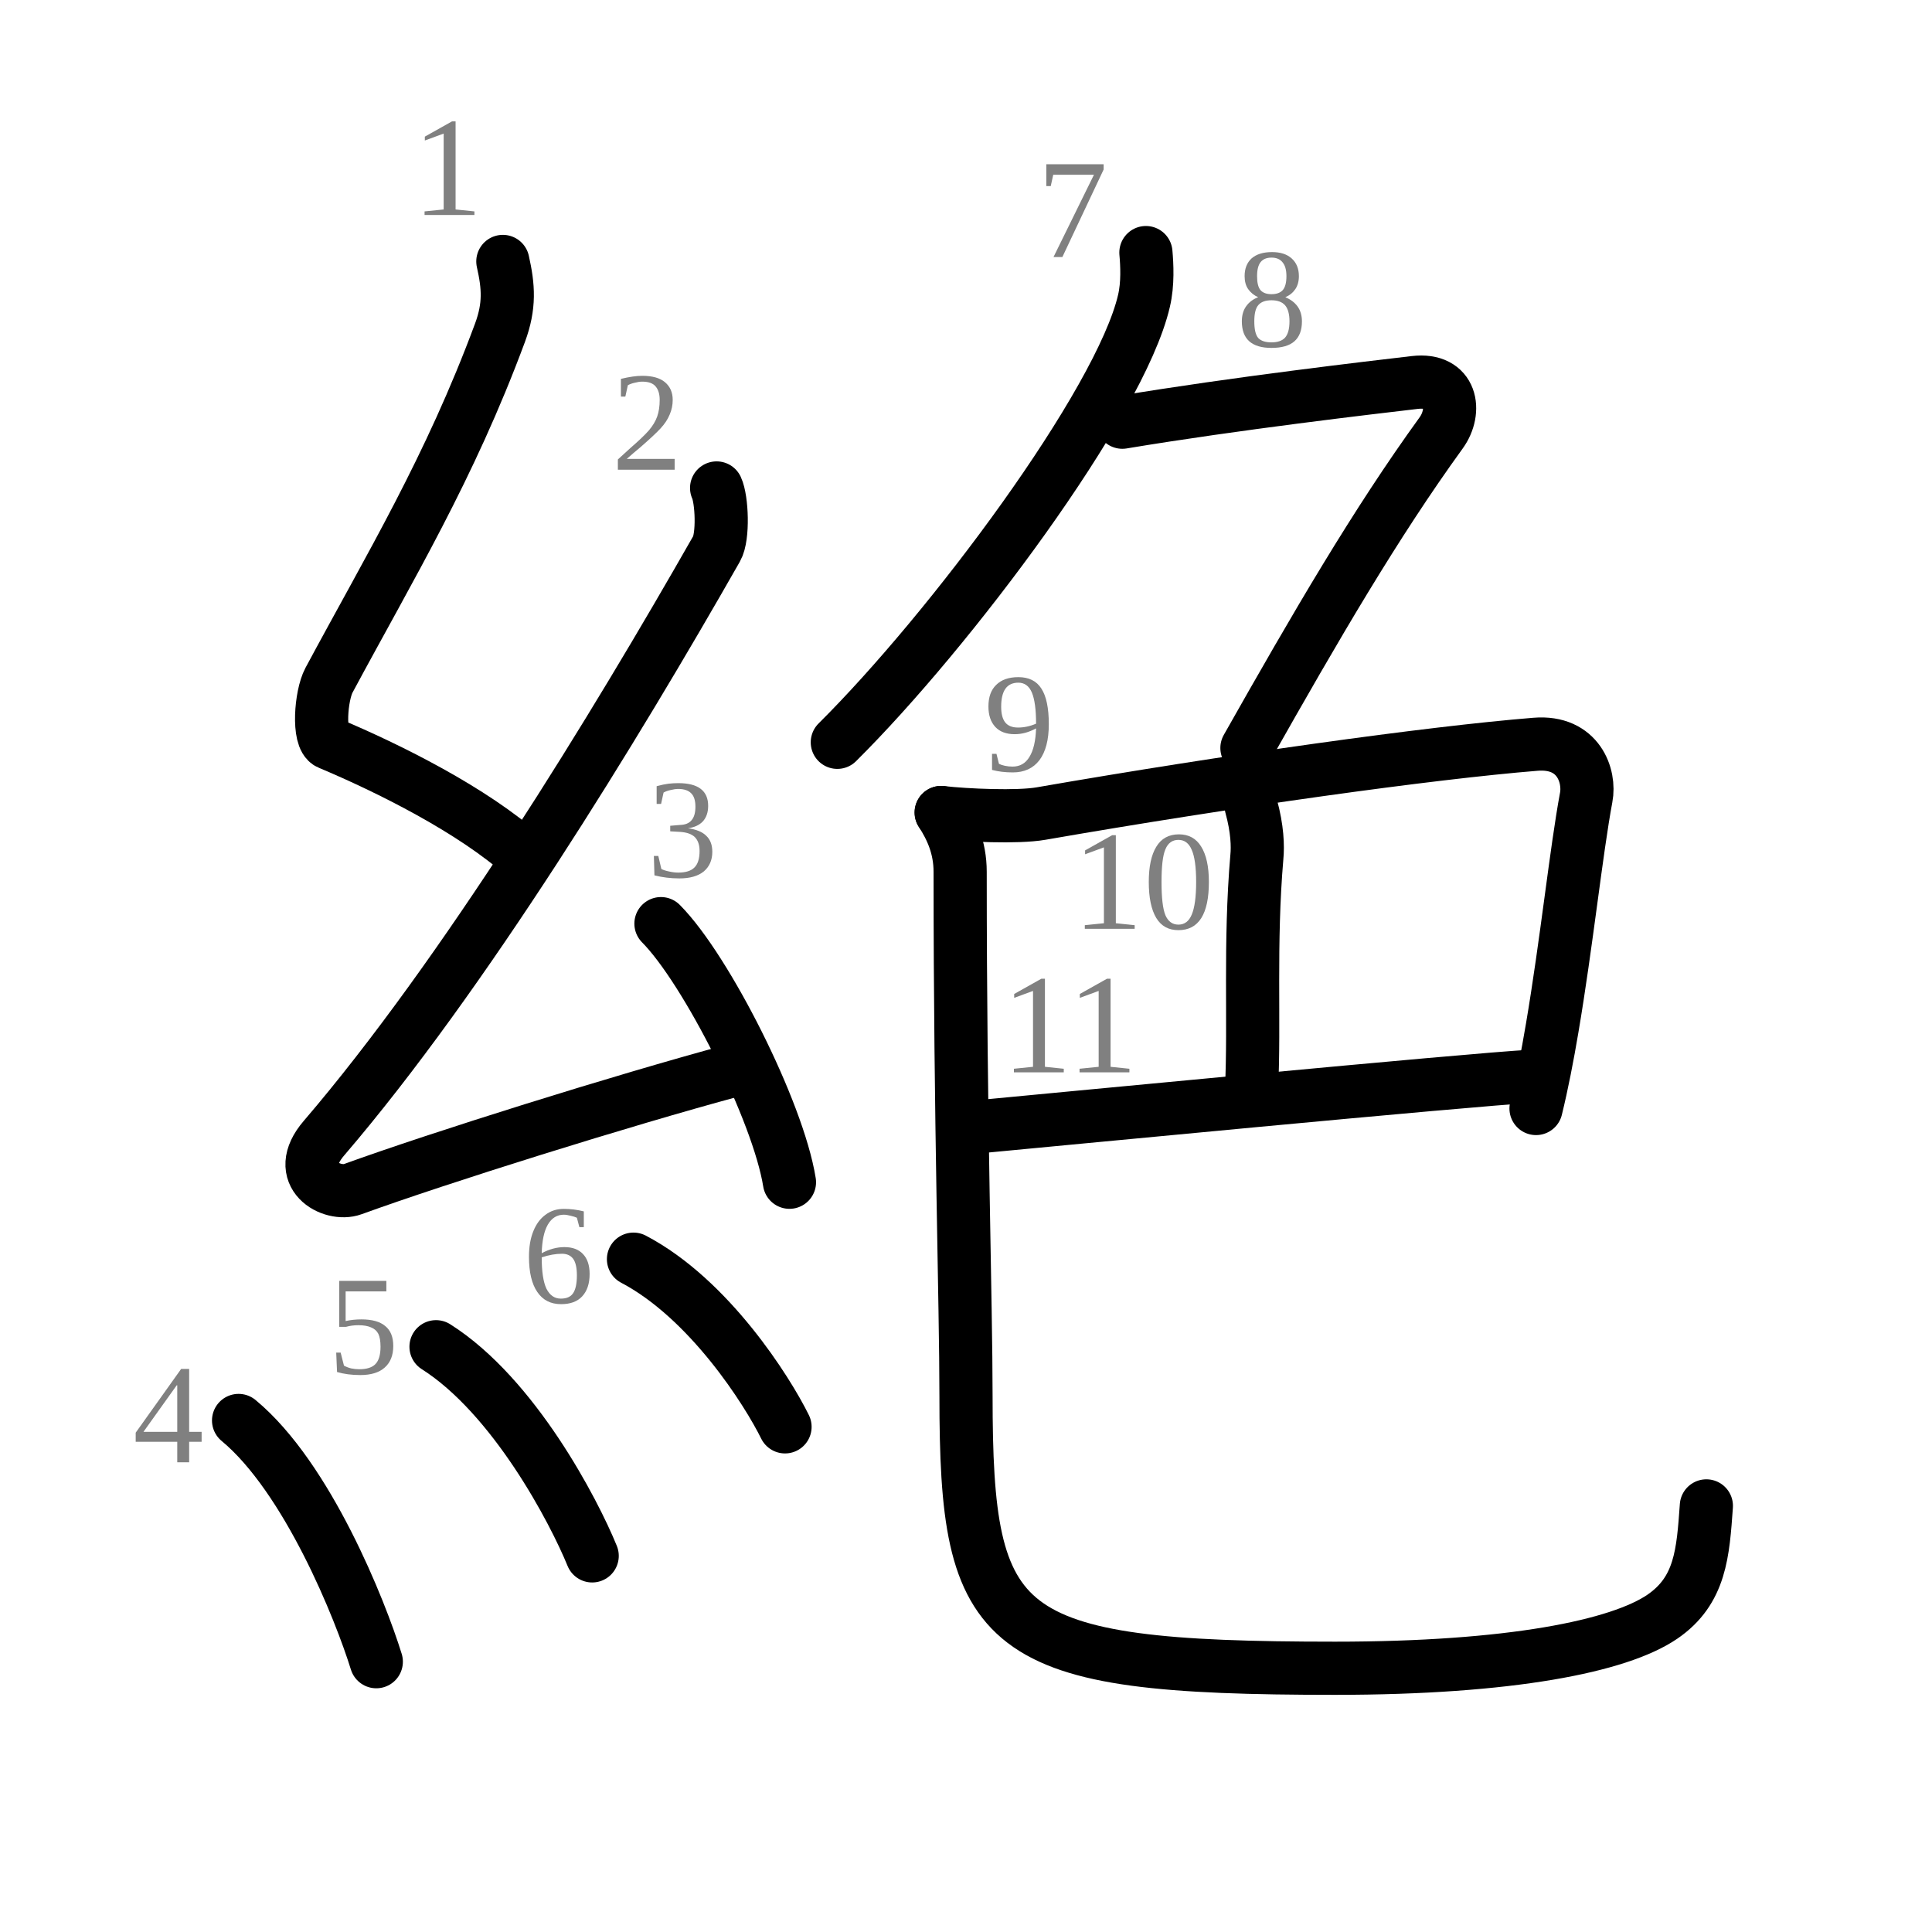
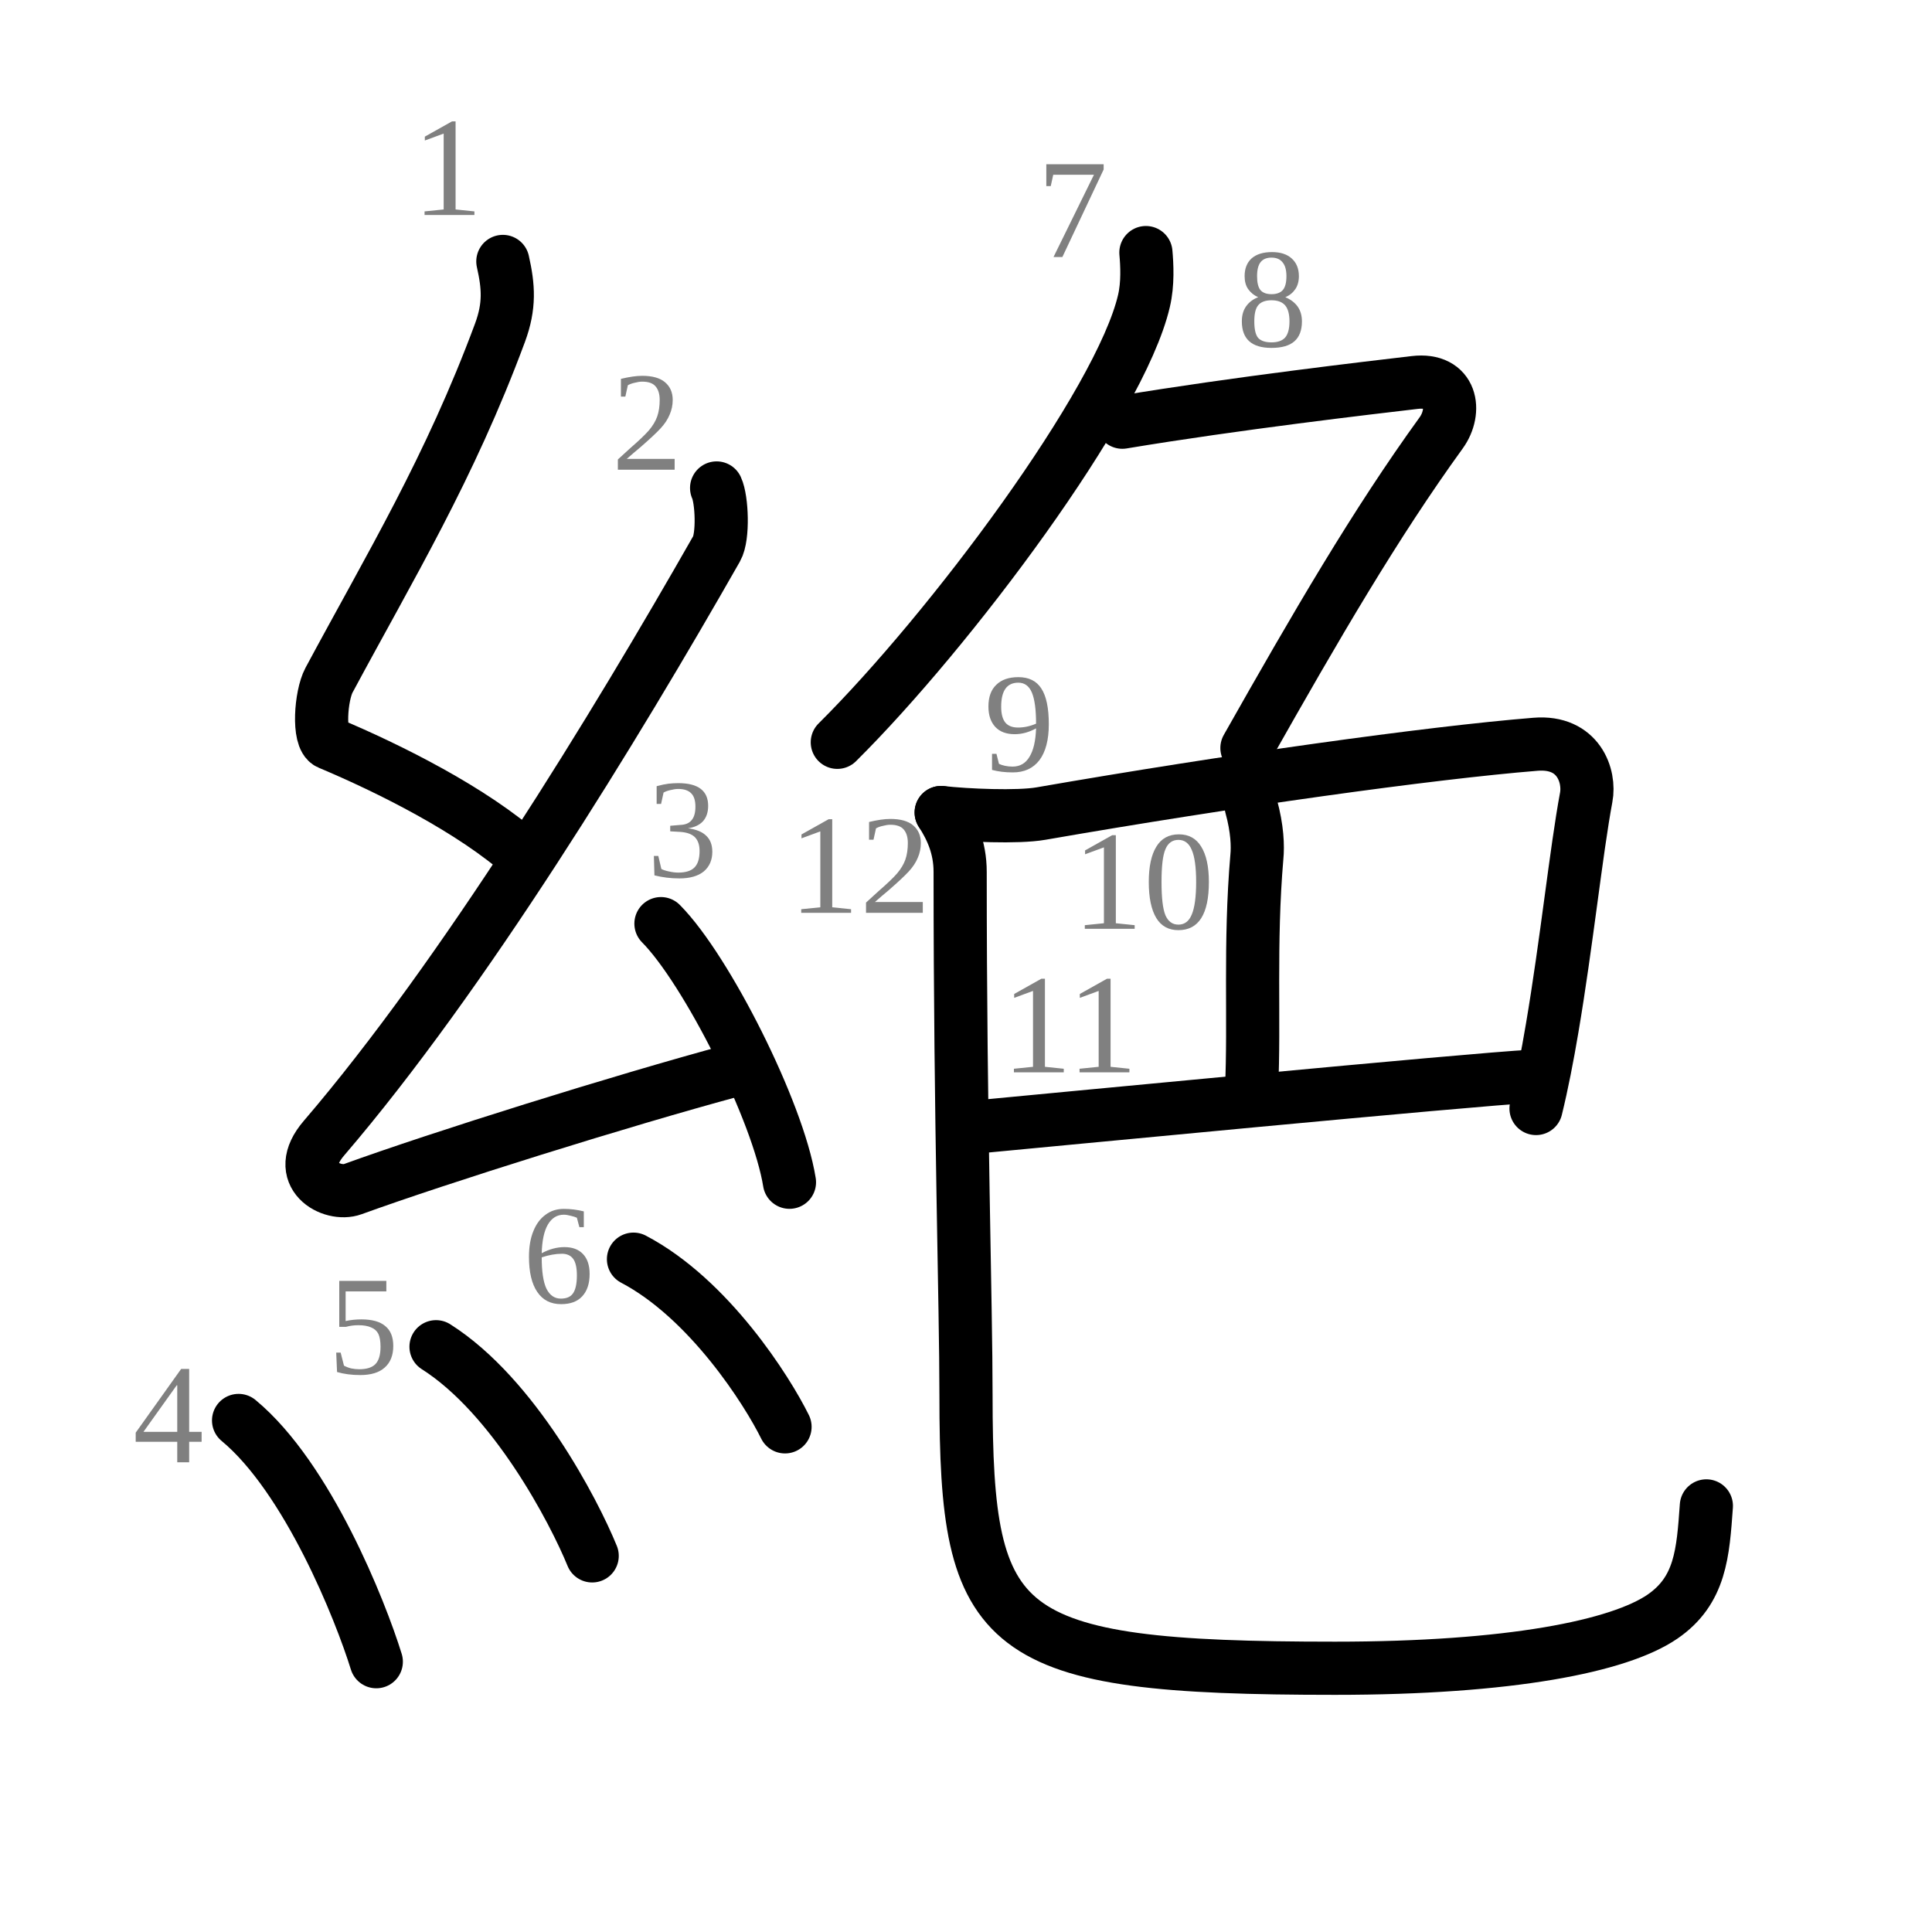
<svg xmlns="http://www.w3.org/2000/svg" xmlns:ns1="http://kanjivg.tagaini.net" width="109" height="109" viewBox="0 0 109 109">
  <g id="kvg:StrokePaths_07d76-Kaisho" style="fill:none;stroke:#000000;stroke-width:3;stroke-linecap:round;stroke-linejoin:round;">
    <g id="kvg:07d76-Kaisho" ns1:element="絶">
      <g id="kvg:07d76-Kaisho-g1" ns1:element="糸" ns1:variant="true" ns1:position="left" ns1:radical="general">
        <path id="kvg:07d76-Kaisho-s1" ns1:type="㇜" d="M64.65,14.25c0.06,0.68,0.12,1.76-0.11,2.73c-1.34,5.77-10.97,18.62-17.3,24.9" />
        <path id="kvg:07d76-Kaisho-s2" ns1:type="㇜" d="M63.32,23.82c6.43-1.07,14.02-1.95,16.49-2.24c2.12-0.25,2.38,1.62,1.5,2.84c-3.72,5.14-7.03,10.83-10.96,17.78" />
        <path id="kvg:07d76-Kaisho-s3" ns1:type="㇔" d="M53.1,45.84c1.4,0.16,4.32,0.29,5.63,0.06c10.64-1.85,21.96-3.43,27.9-3.91c2.44-0.2,3.09,1.81,2.86,3c-0.56,3-1.11,8.25-1.92,13.02c-0.27,1.6-0.57,3.14-0.91,4.53" />
        <path id="kvg:07d76-Kaisho-s4" ns1:type="㇔" d="M70.59,45.49c0.35,1.27,0.38,2.25,0.32,2.86c-0.42,4.9-0.12,9.28-0.3,13.12" />
        <path id="kvg:07d76-Kaisho-s5" ns1:type="㇔" d="M55.1,63.58c3.64-0.34,27.87-2.68,31.34-2.86" />
        <path id="kvg:07d76-Kaisho-s6" ns1:type="㇔" d="M53.1,45.84c0.58,0.9,1.07,1.96,1.07,3.35c0,14.31,0.33,24.31,0.33,29.56c0,13.5,1.75,15.37,20.82,15.37c9.88,0,16.03-1.24,18.47-2.91c2.16-1.48,2.29-3.6,2.48-6.25" />
      </g>
      <g id="kvg:07d76-Kaisho-g2" ns1:element="色" ns1:position="right">
        <g id="kvg:07d76-Kaisho-g3" ns1:element="𠂊" ns1:variant="true" ns1:original="勹" ns1:position="top">
          <path id="kvg:07d76-Kaisho-s7" ns1:type="㇒" d="M28.37,14.75c0.32,1.42,0.4,2.5-0.16,4.02c-2.84,7.66-6.21,13.2-9.65,19.61c-0.46,0.86-0.64,3.28,0,3.55c3.38,1.42,8.12,3.78,11.02,6.38" />
          <path id="kvg:07d76-Kaisho-s8" ns1:type="㇇a" d="M40.43,27.53c0.3,0.64,0.39,2.75,0,3.43C34.7,41.02,26.15,55.03,18.28,64.21c-1.81,2.1,0.45,3.31,1.62,2.88c4.93-1.79,15.15-4.99,21.48-6.7" />
        </g>
        <g id="kvg:07d76-Kaisho-g4" ns1:element="巴" ns1:position="bottom">
          <g id="kvg:07d76-Kaisho-g5" ns1:element="己" ns1:original="巳">
            <path id="kvg:07d76-Kaisho-s9" ns1:type="㇕" d="M37.29,52.11c2.56,2.58,6.61,10.59,7.25,14.59" />
            <path id="kvg:07d76-Kaisho-s10" ns1:type="㇑a" d="M13.46,80.14c3.89,3.22,6.87,10.7,7.77,13.61" />
            <path id="kvg:07d76-Kaisho-s11" ns1:type="㇐a" d="M24.6,75.98c4.4,2.79,7.78,9.27,8.81,11.8" />
            <path id="kvg:07d76-Kaisho-s12" ns1:type="㇟" d="M35.74,71.04c4.27,2.24,7.55,7.43,8.55,9.46" />
          </g>
        </g>
      </g>
    </g>
  </g>
  <g id="kvg:StrokeNumbers_07d76-Kaisho" style="font-size:8;fill:#808080">
    <text transform="matrix(1 0 0 1 23.25 12.13)">1</text>
    <text transform="matrix(1 0 0 1 34.50 26.50)">2</text>
    <text transform="matrix(1 0 0 1 36.50 49.48)">3</text>
    <text transform="matrix(1 0 0 1 7.50 82.50)">4</text>
    <text transform="matrix(1 0 0 1 18.50 77.50)">5</text>
    <text transform="matrix(1 0 0 1 29.50 73.50)">6</text>
    <text transform="matrix(1 0 0 1 58.50 14.50)">7</text>
    <text transform="matrix(1 0 0 1 69.75 19.55)">8</text>
    <text transform="matrix(1 0 0 1 55.50 43.50)">9</text>
    <text transform="matrix(1 0 0 1 60.50 52.40)">10</text>
    <text transform="matrix(1 0 0 1 56.50 60.50)">11</text>
+     <text transform="matrix(1 0 0 1 44.50 51.50)">12</text>
  </g>
</svg>
